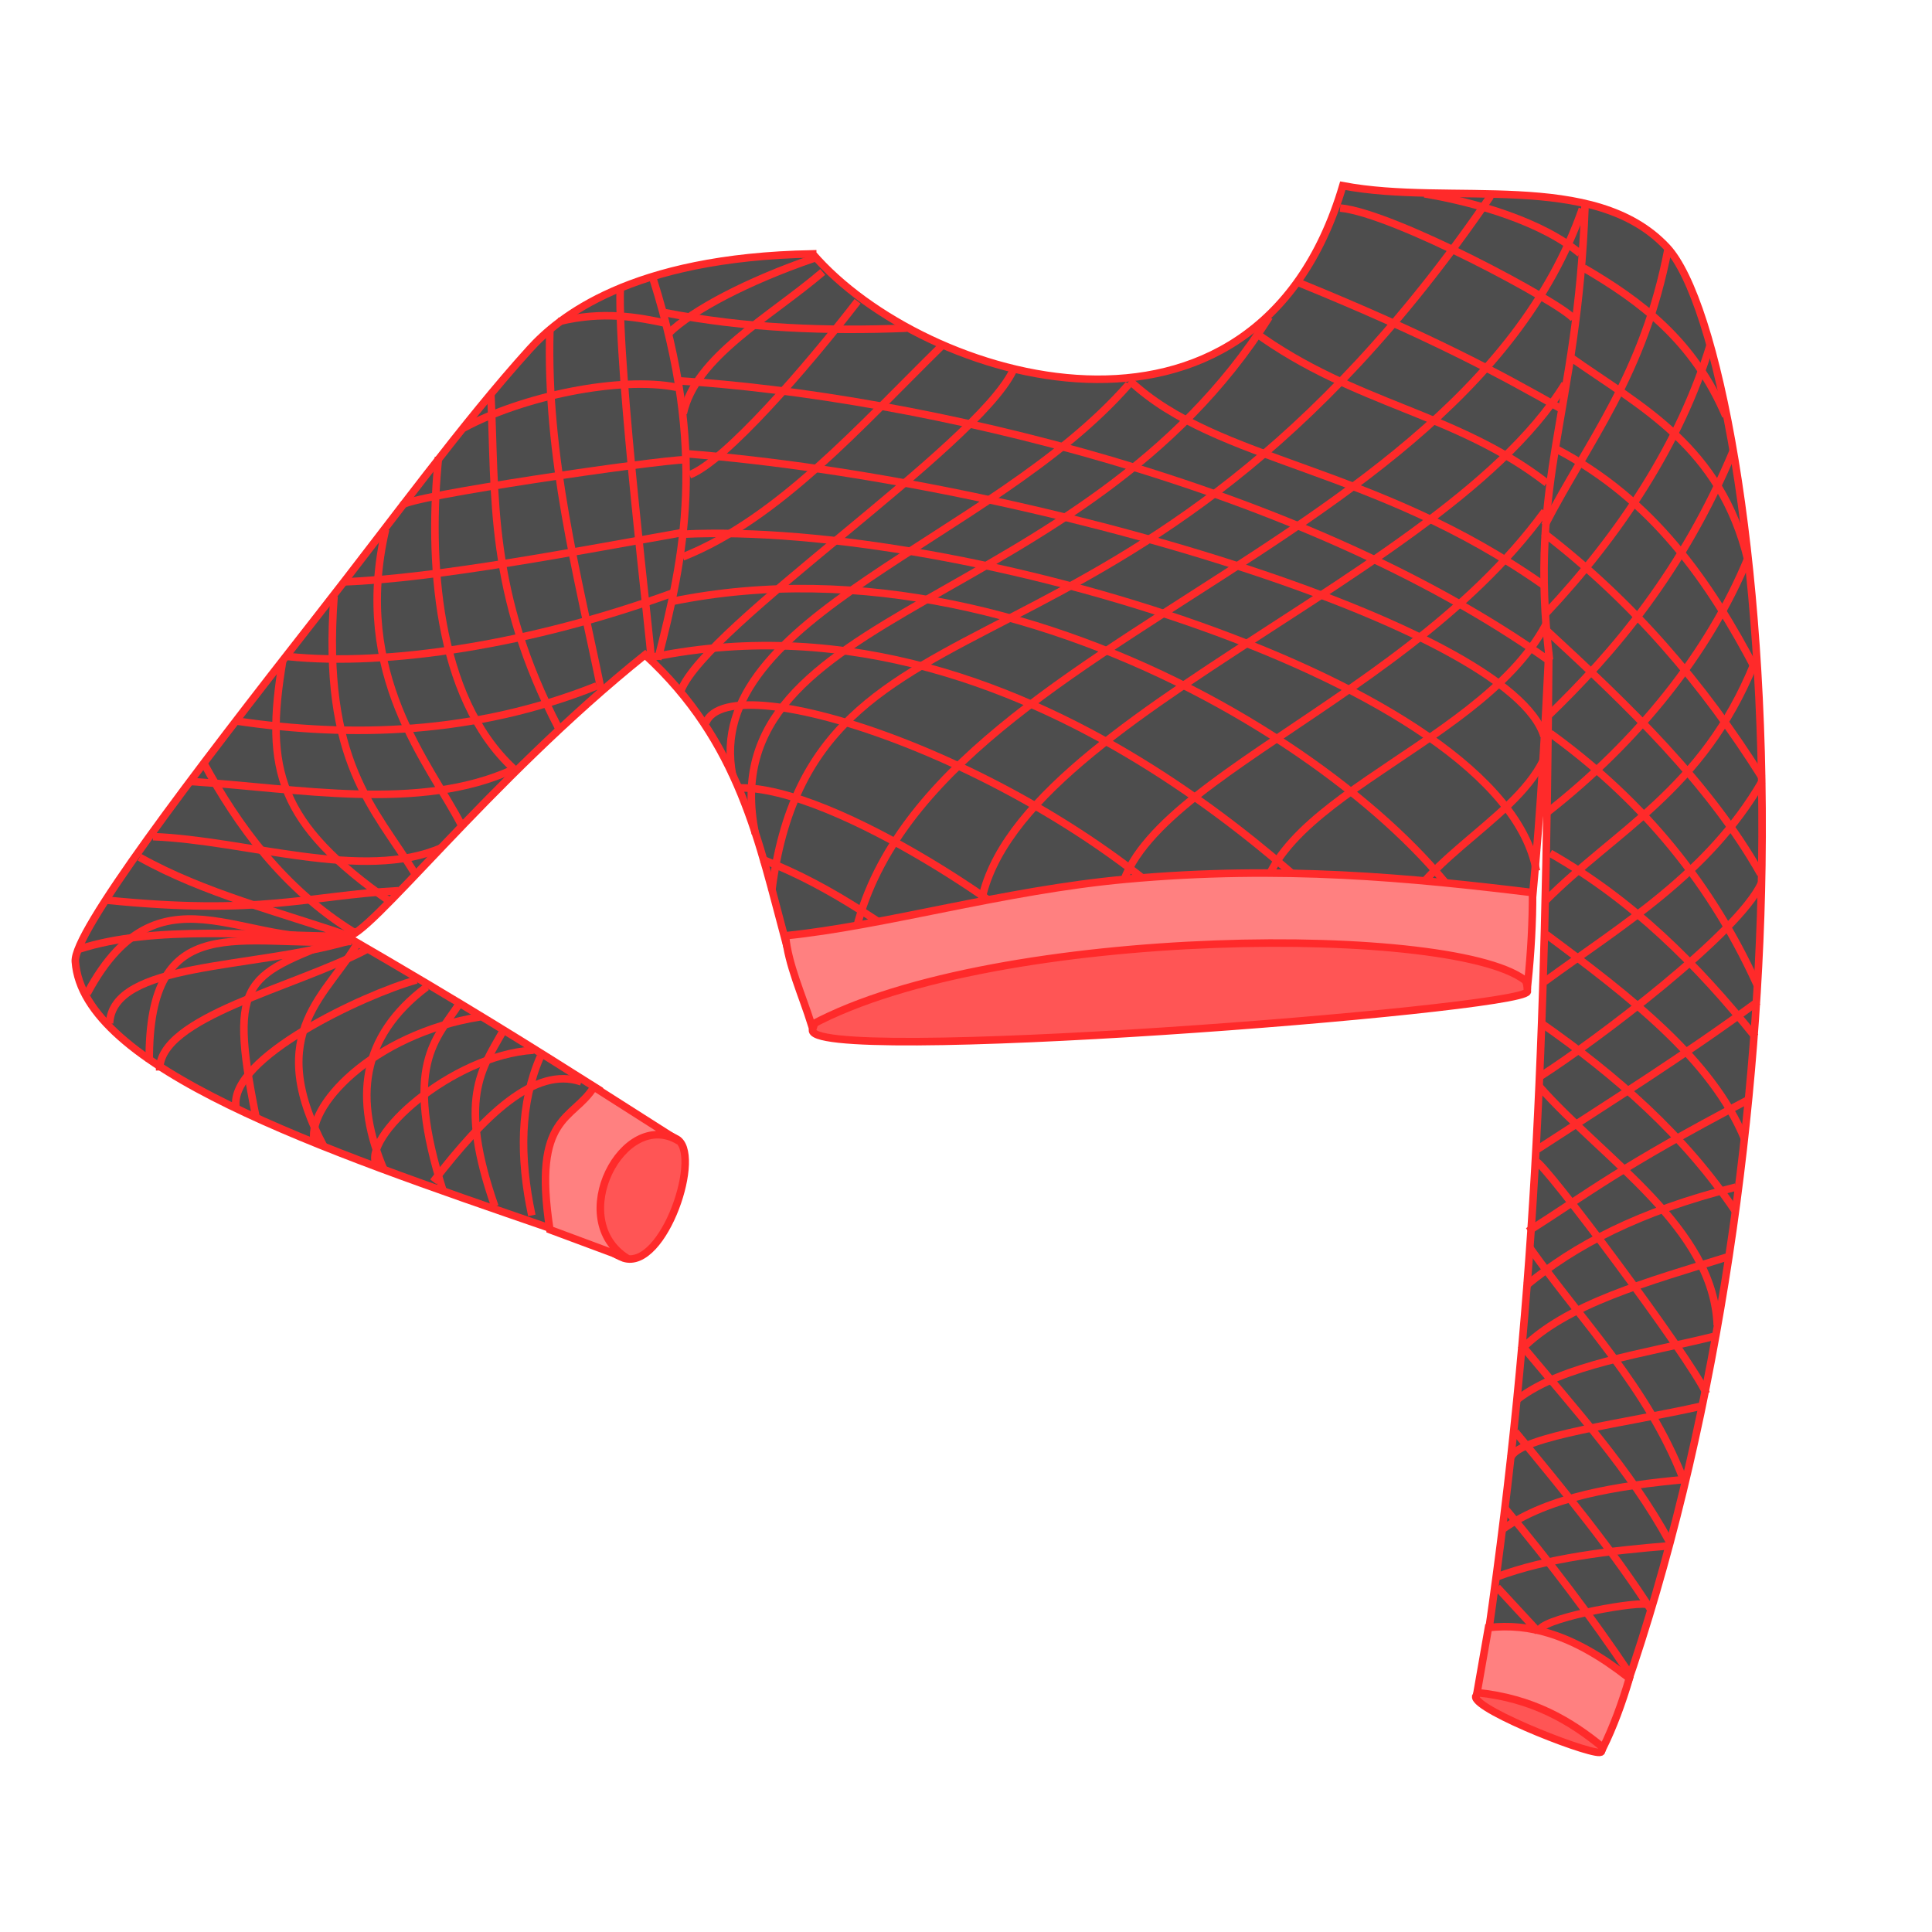
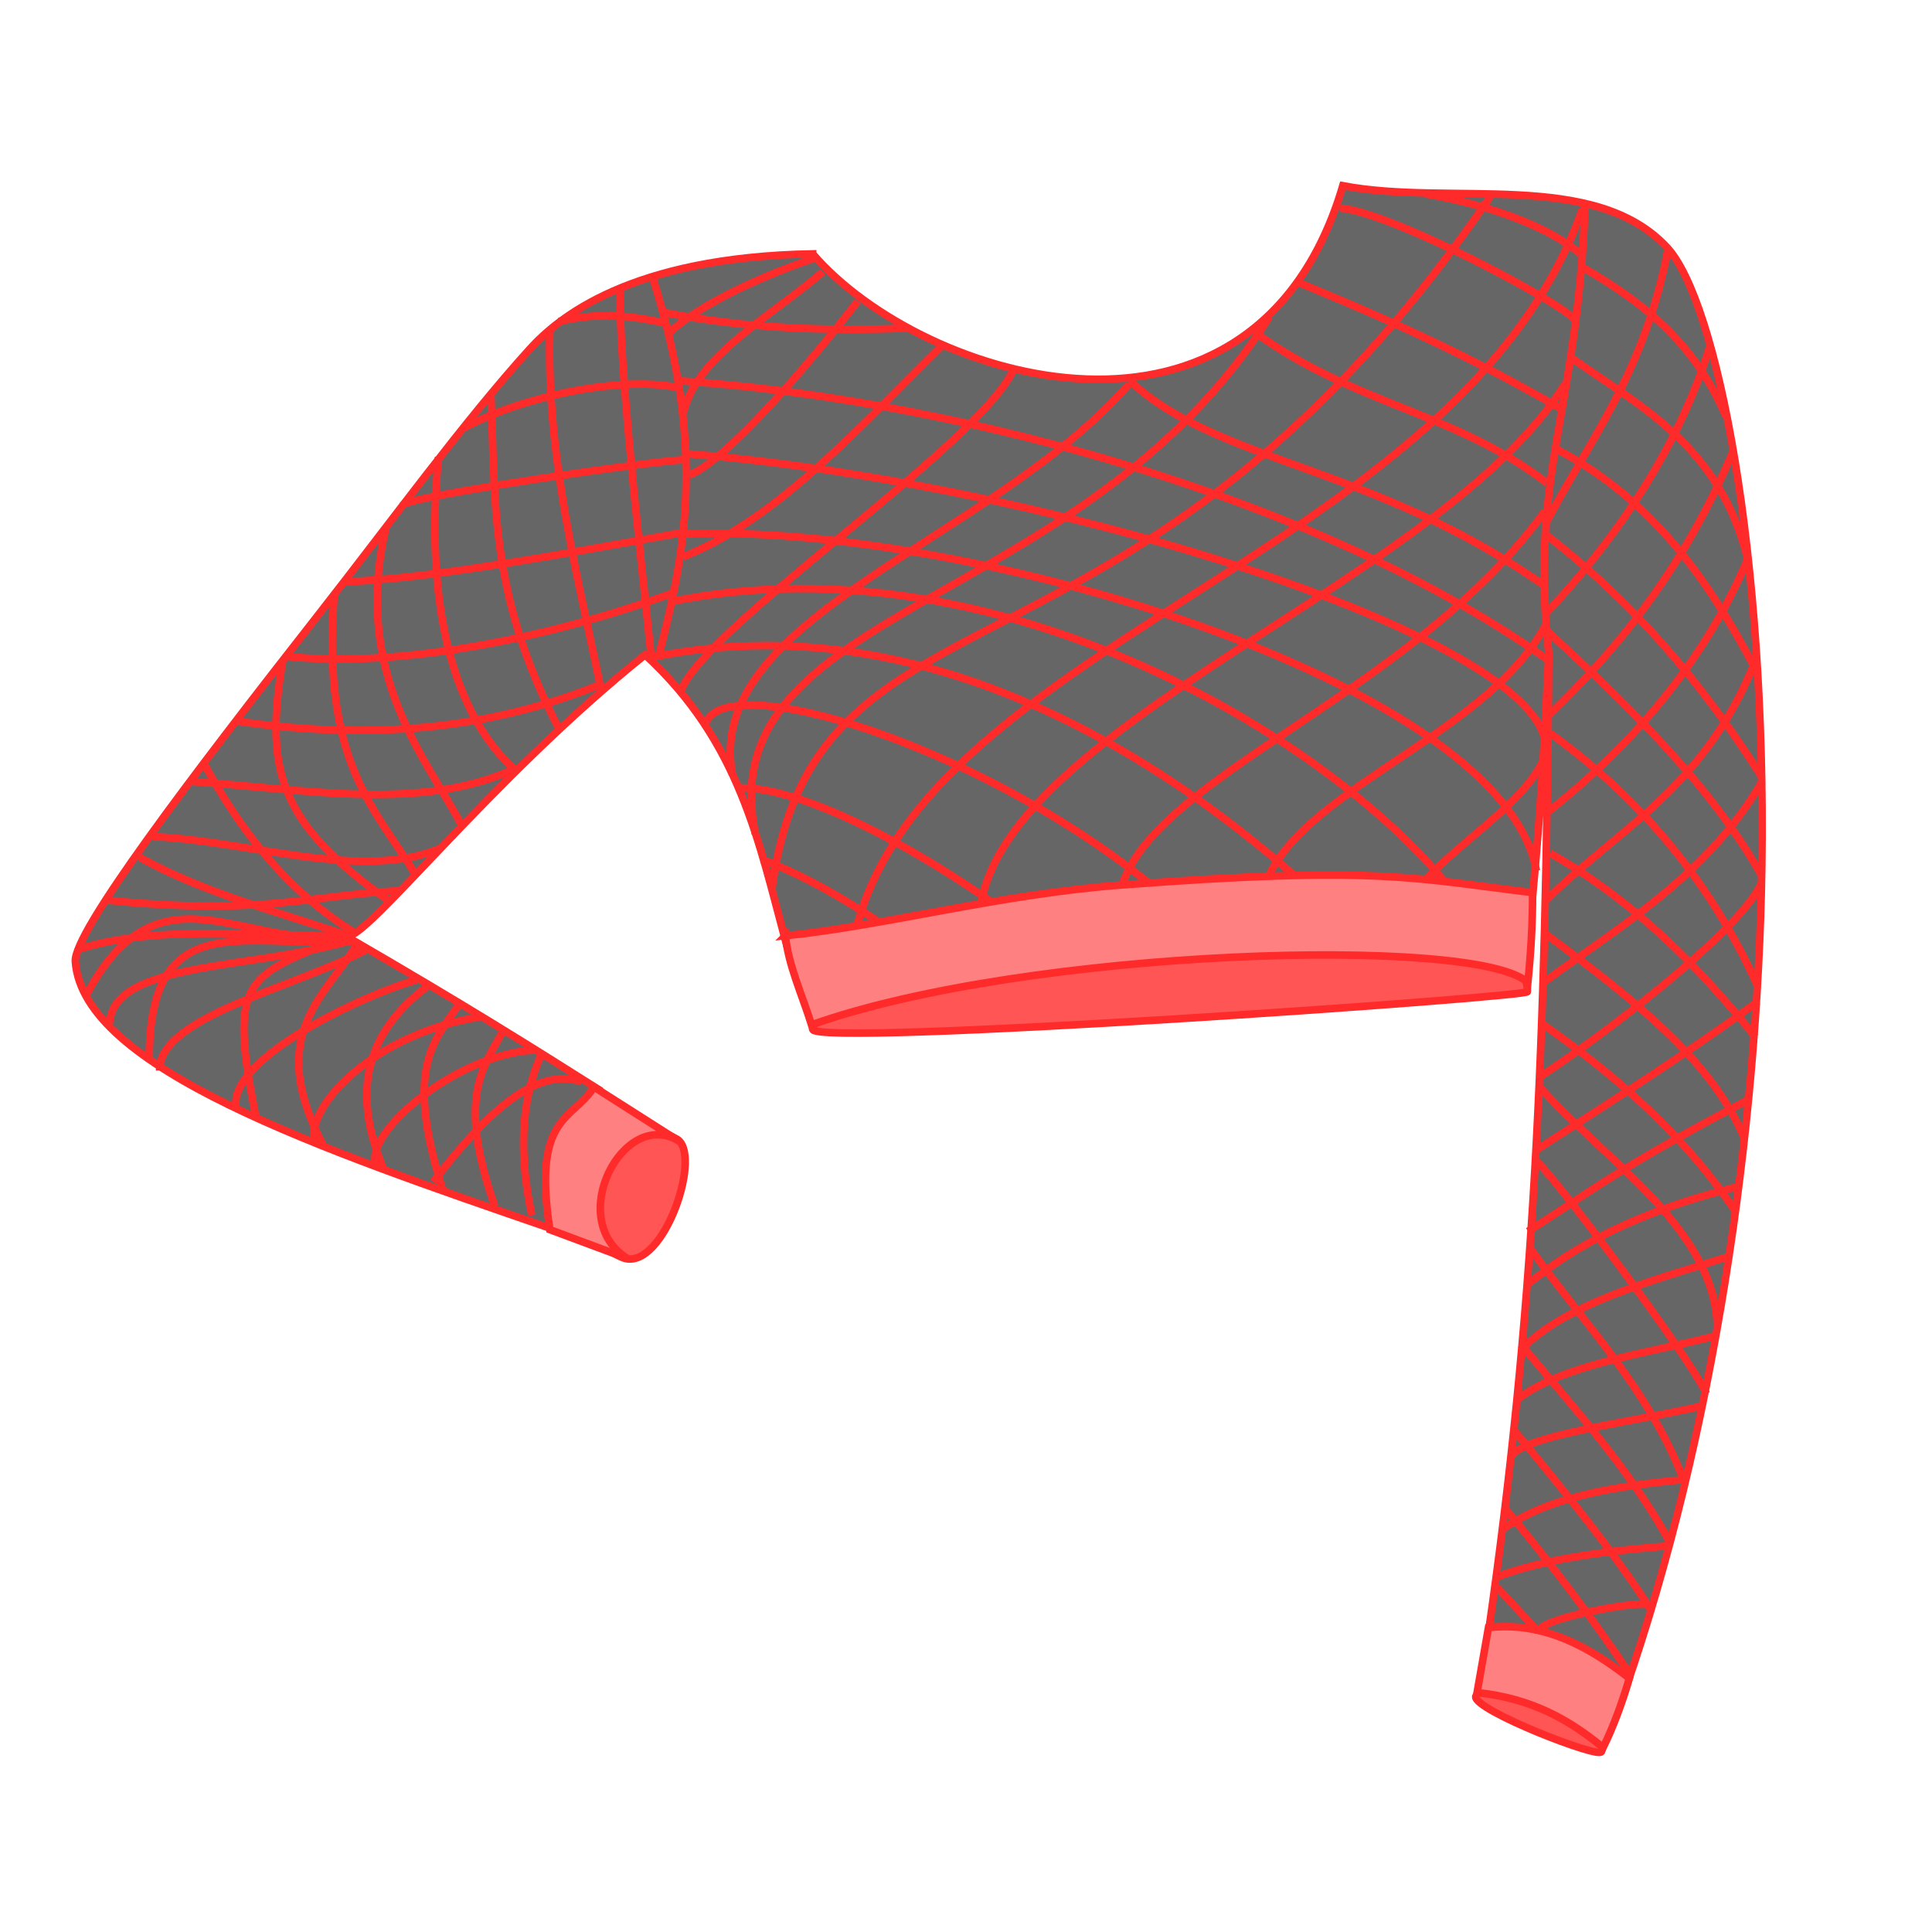
<svg xmlns="http://www.w3.org/2000/svg" viewBox="0 0 256 256" id="svg4166" version="1.1">
  <style id="style3">
    svg { cursor: default; }
  </style>
  <defs id="defs4168">
    </defs>
  <g id="layer1" transform="translate(0,-796.3622)" style="display:inline">
    <path style="fill:#ff5555;fill-rule:evenodd;stroke:#ff2a2a;stroke-width:1;stroke-linecap:butt;stroke-linejoin:miter;stroke-opacity:1;stroke-miterlimit:4;stroke-dasharray:none" d="m 195.539,1021.172 c -0.174,1.836 16.485,8.297 16.647,7.287 1.826,-4.428 -14.046,-12.674 -16.647,-7.287 z" id="path4465" />
-     <path style="fill:#ff5555;fill-rule:evenodd;stroke:#ff2a2a;stroke-width:1;stroke-linecap:butt;stroke-linejoin:miter;stroke-opacity:1;stroke-miterlimit:4;stroke-dasharray:none" d="m 107.683,932.739 c -1.938,4.942 93.883,-2.559 94.7,-4.975 0.339,-9.718 -31.33,-7.921 -46.906,-11.771 -18.108,3.509 -42.839,0.084 -47.794,16.746 z" id="path4463" />
-     <path style="fill:#4d4d4d;fill-rule:evenodd;stroke:#ff2a2a;stroke-width:1;stroke-linecap:butt;stroke-linejoin:miter;stroke-opacity:1;stroke-miterlimit:4;stroke-dasharray:none" d="m 107.683,830 c -24.229,0.433 -33.765,8.509 -37.489,12.615 -8.69,9.582 -18.346,22.868 -27.932,35.108 -17.071,21.796 -32.56,42.188 -32.279,46.055 1.025,14.099 32.378,24.814 62.804,35.293 2.556,-5.324 7.937,-13.563 6.676,-18.256 -9.022,-5.702 -17.647,-11.152 -33.58,-20.379 2.605,0.635 18.85,-20.676 39.591,-37.311 12.601,11.557 15.088,24.905 18.704,38.259 48.843,-4.59 90.667,-4.759 98.92,-6.435 1.149,-12.34 1.604,-21.59 2.128,-32.179 -0.4,52.828 -1.919,87.612 -8.022,130.066 6.233,-0.422 12.498,3.212 18.181,7.341 11.562,-33.415 17.562,-74.006 18.066,-109.11 0.591,-41.069 -5.907,-74.815 -12.59,-81.954 -9.649,-10.306 -28.622,-5.426 -42.932,-8.139 -11.587,39.26 -55.58,26.041 -70.246,9.027 z" id="path4243" />
+     <path style="fill:#ff5555;fill-rule:evenodd;stroke:#ff2a2a;stroke-width:1;stroke-linecap:butt;stroke-linejoin:miter;stroke-miterlimit:4;stroke-dasharray:none;stroke-opacity:1" d="m 107.683,932.739 c -0.105,2.404 95.121,-4.273 94.7,-4.975 0.339,-9.718 -31.33,-7.921 -46.906,-11.771 -18.108,3.509 -42.839,0.084 -47.794,16.746 z" id="path4463" />
+     <path style="fill:#666666;fill-rule:evenodd;stroke:#ff2a2a;stroke-width:1;stroke-linecap:butt;stroke-linejoin:miter;stroke-opacity:1;stroke-miterlimit:4;stroke-dasharray:none" d="m 107.683,830 c -24.229,0.433 -33.765,8.509 -37.489,12.615 -8.69,9.582 -18.346,22.868 -27.932,35.108 -17.071,21.796 -32.56,42.188 -32.279,46.055 1.025,14.099 32.378,24.814 62.804,35.293 2.556,-5.324 7.937,-13.563 6.676,-18.256 -9.022,-5.702 -17.647,-11.152 -33.58,-20.379 2.605,0.635 18.85,-20.676 39.591,-37.311 12.601,11.557 15.088,24.905 18.704,38.259 48.843,-4.59 90.667,-4.759 98.92,-6.435 1.149,-12.34 1.604,-21.59 2.128,-32.179 -0.4,52.828 -1.919,87.612 -8.022,130.066 6.233,-0.422 12.498,3.212 18.181,7.341 11.562,-33.415 17.562,-74.006 18.066,-109.11 0.591,-41.069 -5.907,-74.815 -12.59,-81.954 -9.649,-10.306 -28.622,-5.426 -42.932,-8.139 -11.587,39.26 -55.58,26.041 -70.246,9.027 z" id="path4243" />
    <path style="fill:none;fill-rule:evenodd;stroke:#ff2a2a;stroke-width:1;stroke-linecap:butt;stroke-linejoin:miter;stroke-opacity:1;stroke-miterlimit:4;stroke-dasharray:none" d="m 77.034,939.713 c -6.147,-2.142 -12.821,4.413 -19.633,13.237" id="path4245" />
    <path style="fill:none;fill-rule:evenodd;stroke:#ff2a2a;stroke-width:1;stroke-linecap:butt;stroke-linejoin:miter;stroke-opacity:1;stroke-miterlimit:4;stroke-dasharray:none" d="m 49.911,950.787 c -2.099,-3.655 9.839,-14.583 20.788,-15.28" id="path4247" />
    <path style="fill:none;fill-rule:evenodd;stroke:#ff2a2a;stroke-width:1;stroke-linecap:butt;stroke-linejoin:miter;stroke-opacity:1;stroke-miterlimit:4;stroke-dasharray:none" d="M 41.703,947.825 C 40.315,943.203 49.285,933.376 63.62,931.096" id="path4249" />
    <path style="fill:none;fill-rule:evenodd;stroke:#ff2a2a;stroke-width:1;stroke-linecap:butt;stroke-linejoin:miter;stroke-opacity:1;stroke-miterlimit:4;stroke-dasharray:none" d="m 31.27,943.028 c -0.928,-6.478 16.882,-14.855 23.91,-16.818" id="path4251" />
    <path style="fill:none;fill-rule:evenodd;stroke:#ff2a2a;stroke-width:1;stroke-linecap:butt;stroke-linejoin:miter;stroke-opacity:1;stroke-miterlimit:4;stroke-dasharray:none" d="m 21.156,938.203 c -0.229,-7.094 17.874,-10.964 27.485,-16.06" id="path4253" />
    <path style="fill:none;fill-rule:evenodd;stroke:#ff2a2a;stroke-width:1;stroke-linecap:butt;stroke-linejoin:miter;stroke-opacity:1;stroke-miterlimit:4;stroke-dasharray:none" d="m 46.208,921.057 c -13.084,3.782 -31.275,2.718 -31.691,10.912" id="path4255" />
    <path style="fill:none;fill-rule:evenodd;stroke:#ff2a2a;stroke-width:1;stroke-linecap:butt;stroke-linejoin:miter;stroke-opacity:1;stroke-miterlimit:4;stroke-dasharray:none" d="m 10.496,922.123 c 10.007,-3.231 23.482,-1.732 35.89,-1.688 -9.446,-3.248 -19.366,-5.707 -27.895,-10.483" id="path4257" />
    <path style="fill:none;fill-rule:evenodd;stroke:#ff2a2a;stroke-width:1;stroke-linecap:butt;stroke-linejoin:miter;stroke-opacity:1;stroke-miterlimit:4;stroke-dasharray:none" d="M 46.919,919.902 C 37.514,914.094 31.508,905.733 27.019,897.515" id="path4259" />
    <path style="fill:none;fill-rule:evenodd;stroke:#ff2a2a;stroke-width:1;stroke-linecap:butt;stroke-linejoin:miter;stroke-opacity:1;stroke-miterlimit:4;stroke-dasharray:none" d="M 51.727,915.854 C 36.917,905.502 35.014,898.373 37.466,883.893" id="path4261" />
    <path style="fill:none;fill-rule:evenodd;stroke:#ff2a2a;stroke-width:1;stroke-linecap:butt;stroke-linejoin:miter;stroke-opacity:1;stroke-miterlimit:4;stroke-dasharray:none" d="M 54.919,912.019 C 49.677,903.454 42.624,897.395 44.265,875.378" id="path4263" />
    <path style="fill:none;fill-rule:evenodd;stroke:#ff2a2a;stroke-width:1;stroke-linecap:butt;stroke-linejoin:miter;stroke-opacity:1;stroke-miterlimit:4;stroke-dasharray:none" d="M 61.191,905.773 C 56.923,897.474 46.586,885.916 51.094,866.511" id="path4265" />
    <path style="fill:none;fill-rule:evenodd;stroke:#ff2a2a;stroke-width:1;stroke-linecap:butt;stroke-linejoin:miter;stroke-opacity:1;stroke-miterlimit:4;stroke-dasharray:none" d="M 68.062,898.226 C 57.717,888.673 56.757,870.236 58.112,856.917" id="path4267" />
    <path style="fill:none;fill-rule:evenodd;stroke:#ff2a2a;stroke-width:1;stroke-linecap:butt;stroke-linejoin:miter;stroke-opacity:1;stroke-miterlimit:4;stroke-dasharray:none" d="M 74.051,892.902 C 64.626,874.825 65.697,862.109 65.042,848.655" id="path4269" />
    <path style="fill:none;fill-rule:evenodd;stroke:#ff2a2a;stroke-width:1;stroke-linecap:butt;stroke-linejoin:miter;stroke-opacity:1;stroke-miterlimit:4;stroke-dasharray:none" d="M 79.641,887.719 C 76.58,872.756 72.368,856.944 72.859,840.127" id="path4271" />
    <path style="fill:none;fill-rule:evenodd;stroke:#ff2a2a;stroke-width:1;stroke-linecap:butt;stroke-linejoin:miter;stroke-opacity:1;stroke-miterlimit:4;stroke-dasharray:none" d="m 86.273,883.568 c 0.101,-0.864 -4.475,-38.445 -4.086,-49.038" id="path4273" />
    <path style="fill:none;fill-rule:evenodd;stroke:#ff2a2a;stroke-width:1;stroke-linecap:butt;stroke-linejoin:miter;stroke-opacity:1;stroke-miterlimit:4;stroke-dasharray:none" d="m 86.562,833.384 c 7.168,22.79 4.1,36.762 0.6,50.361" id="path4275" />
    <path style="fill:none;fill-rule:evenodd;stroke:#ff2a2a;stroke-width:1;stroke-linecap:butt;stroke-linejoin:miter;stroke-opacity:1;stroke-miterlimit:4;stroke-dasharray:none" d="m 70.471,957.413 c -1.646,-7.715 -1.574,-14.835 1.131,-21.044" id="path4277" />
    <path style="fill:none;fill-rule:evenodd;stroke:#ff2a2a;stroke-width:1;stroke-linecap:butt;stroke-linejoin:miter;stroke-opacity:1;stroke-miterlimit:4;stroke-dasharray:none" d="m 65.571,956.219 c -4.961,-14.173 -1.721,-18.227 0.942,-22.991" id="path4279" />
    <path style="fill:none;fill-rule:evenodd;stroke:#ff2a2a;stroke-width:1;stroke-linecap:butt;stroke-linejoin:miter;stroke-opacity:1;stroke-miterlimit:4;stroke-dasharray:none" d="M 58.724,954.209 C 53.378,937.409 57.732,934.152 60.923,929.271" id="path4281" />
    <path style="fill:none;fill-rule:evenodd;stroke:#ff2a2a;stroke-width:1;stroke-linecap:butt;stroke-linejoin:miter;stroke-opacity:1;stroke-miterlimit:4;stroke-dasharray:none" d="m 50.935,951.508 c -4.022,-9.347 -3.266,-17.702 5.591,-24.373" id="path4283" />
    <path style="fill:none;fill-rule:evenodd;stroke:#ff2a2a;stroke-width:1;stroke-linecap:butt;stroke-linejoin:miter;stroke-opacity:1;stroke-miterlimit:4;stroke-dasharray:none" d="m 42.957,948.367 c -8.219,-15.401 0.682,-20.223 4.648,-27.451" id="path4285" />
    <path style="fill:none;fill-rule:evenodd;stroke:#ff2a2a;stroke-width:1;stroke-linecap:butt;stroke-linejoin:miter;stroke-opacity:1;stroke-miterlimit:4;stroke-dasharray:none" d="m 33.911,944.347 c -3.835,-18.989 -1.154,-18.593 12.375,-24.122" id="path4287" />
    <path style="fill:none;fill-rule:evenodd;stroke:#ff2a2a;stroke-width:1;stroke-linecap:butt;stroke-linejoin:miter;stroke-opacity:1;stroke-miterlimit:4;stroke-dasharray:none" d="m 46.537,921.105 c -14.487,0.841 -26.885,-4.738 -26.76,15.893" id="path4289" />
    <path style="fill:#ff5555;fill-rule:evenodd;stroke:#ff2a2a;stroke-width:1;stroke-linecap:butt;stroke-linejoin:miter;stroke-opacity:1;stroke-miterlimit:4;stroke-dasharray:none" d="m 82.657,963.066 c 5.347,1.687 10.582,-14.133 6.91,-15.83 -12.176,-6.683 -17.494,11.715 -6.91,15.83 z" id="path4293" />
    <path style="fill:#ff8080;fill-rule:evenodd;stroke:#ff2a2a;stroke-width:1;stroke-linecap:butt;stroke-linejoin:miter;stroke-opacity:1;stroke-miterlimit:4;stroke-dasharray:none" d="m 72.858,959.297 c -2.359,-15.319 3.089,-14.427 5.842,-18.908 l 11.244,7.161 c -7.33,-4.498 -15.152,10.427 -6.784,15.579 z" id="path4291" />
    <path style="fill:none;fill-rule:evenodd;stroke:#ff2a2a;stroke-width:1;stroke-linecap:butt;stroke-linejoin:miter;stroke-opacity:1;stroke-miterlimit:4;stroke-dasharray:none" d="m 107.847,830.585 c -8.749,2.995 -16.118,6.887 -19.222,9.925" id="path4295" />
    <path style="fill:none;fill-rule:evenodd;stroke:#ff2a2a;stroke-width:1;stroke-linecap:butt;stroke-linejoin:miter;stroke-opacity:1;stroke-miterlimit:4;stroke-dasharray:none" d="m 113.635,836.282 c -6.673,8.65 -17.526,21.2 -22.261,23" id="path4297" />
    <path style="fill:none;fill-rule:evenodd;stroke:#ff2a2a;stroke-width:1;stroke-linecap:butt;stroke-linejoin:miter;stroke-opacity:1;stroke-miterlimit:4;stroke-dasharray:none" d="m 124.838,842.135 c -10.729,10.511 -21.604,22.944 -34.369,28.025" id="path4299" />
    <path style="fill:none;fill-rule:evenodd;stroke:#ff2a2a;stroke-width:1;stroke-linecap:butt;stroke-linejoin:miter;stroke-opacity:1;stroke-miterlimit:4;stroke-dasharray:none" d="m 134.23,845.475 c -4.92,10.136 -40.586,33.735 -43.992,42.37" id="path4301" />
    <path style="fill:none;fill-rule:evenodd;stroke:#ff2a2a;stroke-width:1;stroke-linecap:butt;stroke-linejoin:miter;stroke-opacity:1;stroke-miterlimit:4;stroke-dasharray:none" d="m 149.557,847.295 c -18.185,20.777 -56.545,30.782 -52.492,51.761" id="path4303" />
    <path style="fill:none;fill-rule:evenodd;stroke:#ff2a2a;stroke-width:1;stroke-linecap:butt;stroke-linejoin:miter;stroke-opacity:1;stroke-miterlimit:4;stroke-dasharray:none" d="m 102.264,914.394 c 5.478,-43.451 47.824,-22.713 95.233,-92.035" id="path4305" />
    <path style="fill:none;fill-rule:evenodd;stroke:#ff2a2a;stroke-width:1;stroke-linecap:butt;stroke-linejoin:miter;stroke-opacity:1;stroke-miterlimit:4;stroke-dasharray:none" d="m 100.088,906.843 c -6.231,-30.251 43.397,-29.302 68.093,-68.493" id="path4307" />
    <path style="fill:none;fill-rule:evenodd;stroke:#ff2a2a;stroke-width:1;stroke-linecap:butt;stroke-linejoin:miter;stroke-opacity:1;stroke-miterlimit:4;stroke-dasharray:none" d="m 112.391,929.674 c -1.529,-46.846 80.143,-56.473 97.276,-105.627" id="path4309" />
    <path style="fill:none;fill-rule:evenodd;stroke:#ff2a2a;stroke-width:1;stroke-linecap:butt;stroke-linejoin:miter;stroke-opacity:1;stroke-miterlimit:4;stroke-dasharray:none" d="m 130.07,922.301 c -5.663,-27.402 60.165,-47.231 77.288,-75.067" id="path4311" />
    <path style="fill:none;fill-rule:evenodd;stroke:#ff2a2a;stroke-width:1;stroke-linecap:butt;stroke-linejoin:miter;stroke-opacity:1;stroke-miterlimit:4;stroke-dasharray:none" d="m 148.637,920.258 c -5.408,-18.361 36.021,-28.635 56.056,-56.145" id="path4313" />
    <path style="fill:none;fill-rule:evenodd;stroke:#ff2a2a;stroke-width:1;stroke-linecap:butt;stroke-linejoin:miter;stroke-opacity:1;stroke-miterlimit:4;stroke-dasharray:none" d="m 167.204,920.258 c -3.64,-17.131 28.559,-24.057 37.651,-41.179" id="path4315" />
    <path style="fill:none;fill-rule:evenodd;stroke:#ff2a2a;stroke-width:1;stroke-linecap:butt;stroke-linejoin:miter;stroke-opacity:1;stroke-miterlimit:4;stroke-dasharray:none" d="m 184.616,920.613 c 1.99,-9.691 15.787,-15.132 19.899,-23.542" id="path4317" />
    <path style="fill:none;fill-rule:evenodd;stroke:#ff2a2a;stroke-width:1;stroke-linecap:butt;stroke-linejoin:miter;stroke-opacity:1;stroke-miterlimit:4;stroke-dasharray:none" d="m 87.871,837.747 c 11.049,2.182 21.924,2.508 32.266,2.099" id="path4319" />
    <path style="fill:none;fill-rule:evenodd;stroke:#ff2a2a;stroke-width:1;stroke-linecap:butt;stroke-linejoin:miter;stroke-opacity:1;stroke-miterlimit:4;stroke-dasharray:none" d="m 89.504,846.792 c 32.477,2.002 82.858,13.854 115.533,36.956" id="path4321" />
    <path style="fill:none;fill-rule:evenodd;stroke:#ff2a2a;stroke-width:1;stroke-linecap:butt;stroke-linejoin:miter;stroke-opacity:1;stroke-miterlimit:4;stroke-dasharray:none" d="M 90.761,856.466 C 137.094,860.112 200.215,879.521 204.585,893.905" id="path4323" />
    <path style="fill:none;fill-rule:evenodd;stroke:#ff2a2a;stroke-width:1;stroke-linecap:butt;stroke-linejoin:miter;stroke-opacity:1;stroke-miterlimit:4;stroke-dasharray:none" d="m 90.509,867.145 c 36.79,-1.787 108.578,19.475 113.071,44.6" id="path4325" />
    <path style="fill:none;fill-rule:evenodd;stroke:#ff2a2a;stroke-width:1;stroke-linecap:butt;stroke-linejoin:miter;stroke-opacity:1;stroke-miterlimit:4;stroke-dasharray:none" d="M 89.002,876.065 C 139.078,865.826 191.149,904.068 197.549,923.303" id="path4327" />
    <path style="fill:none;fill-rule:evenodd;stroke:#ff2a2a;stroke-width:1;stroke-linecap:butt;stroke-linejoin:miter;stroke-opacity:1;stroke-miterlimit:4;stroke-dasharray:none" d="m 86.615,883.414 c 51.818,-10.523 92.944,37.631 93.974,37.125" id="path4329" />
    <path style="fill:none;fill-rule:evenodd;stroke:#ff2a2a;stroke-width:1;stroke-linecap:butt;stroke-linejoin:miter;stroke-opacity:1;stroke-miterlimit:4;stroke-dasharray:none" d="m 93.525,892.146 c 3.15,-8.073 43.796,5.371 65.958,27.765" id="path4331" />
    <path style="fill:none;fill-rule:evenodd;stroke:#ff2a2a;stroke-width:1;stroke-linecap:butt;stroke-linejoin:miter;stroke-opacity:1;stroke-miterlimit:4;stroke-dasharray:none" d="m 138.502,922.047 c -0.051,-2.046 -27.72,-21.802 -40.888,-21.277" id="path4333" />
    <path style="fill:none;fill-rule:evenodd;stroke:#ff2a2a;stroke-width:1;stroke-linecap:butt;stroke-linejoin:miter;stroke-opacity:1;stroke-miterlimit:4;stroke-dasharray:none" d="m 100.909,910.201 c 10.124,3.93 16.794,9.422 25.029,14.61" id="path4335" />
    <path style="fill:none;fill-rule:evenodd;stroke:#ff2a2a;stroke-width:1;stroke-linecap:butt;stroke-linejoin:miter;stroke-opacity:1;stroke-miterlimit:4;stroke-dasharray:none" d="m 52.819,914.383 c -12.137,0.666 -18.131,3.329 -38.695,1.256" id="path4337" />
    <path style="fill:none;fill-rule:evenodd;stroke:#ff2a2a;stroke-width:1;stroke-linecap:butt;stroke-linejoin:miter;stroke-opacity:1;stroke-miterlimit:4;stroke-dasharray:none" d="m 58.497,908.693 c -10.311,4.535 -25.856,-0.993 -38.217,-1.471" id="path4339" />
    <path style="fill:none;fill-rule:evenodd;stroke:#ff2a2a;stroke-width:1;stroke-linecap:butt;stroke-linejoin:miter;stroke-opacity:1;stroke-miterlimit:4;stroke-dasharray:none" d="m 68.021,898.302 c -12.463,5.724 -28.525,2.501 -42.976,1.596" id="path4341" />
    <path style="fill:none;fill-rule:evenodd;stroke:#ff2a2a;stroke-width:1;stroke-linecap:butt;stroke-linejoin:miter;stroke-opacity:1;stroke-miterlimit:4;stroke-dasharray:none" d="m 79.077,887.246 c -16.194,6.469 -32.537,6.915 -47.787,4.648" id="path4343" />
    <path style="fill:none;fill-rule:evenodd;stroke:#ff2a2a;stroke-width:1;stroke-linecap:butt;stroke-linejoin:miter;stroke-opacity:1;stroke-miterlimit:4;stroke-dasharray:none" d="m 89.316,874.871 c -18.8,6.879 -38.068,9.872 -51.196,8.48" id="path4345" />
    <path style="fill:none;fill-rule:evenodd;stroke:#ff2a2a;stroke-width:1;stroke-linecap:butt;stroke-linejoin:miter;stroke-opacity:1;stroke-miterlimit:4;stroke-dasharray:none" d="m 90.258,866.956 c -12.869,2.268 -32.339,6.07 -44.75,6.507" id="path4347" />
    <path style="fill:none;fill-rule:evenodd;stroke:#ff2a2a;stroke-width:1;stroke-linecap:butt;stroke-linejoin:miter;stroke-opacity:1;stroke-miterlimit:4;stroke-dasharray:none" d="m 53.417,863.265 c 0.488,-1.109 33.732,-5.953 37.344,-5.983" id="path4349" />
    <path style="fill:none;fill-rule:evenodd;stroke:#ff2a2a;stroke-width:1;stroke-linecap:butt;stroke-linejoin:miter;stroke-opacity:1;stroke-miterlimit:4;stroke-dasharray:none" d="m 88.499,839.254 c -3.999,-0.886 -8.596,-1.712 -14.442,-0.288" id="path4353" />
    <path style="fill:none;fill-rule:evenodd;stroke:#ff2a2a;stroke-width:1;stroke-linecap:butt;stroke-linejoin:miter;stroke-opacity:1;stroke-miterlimit:4;stroke-dasharray:none" d="m 61.399,853.097 c 7.841,-4.25 20.77,-6.915 28.25,-5.419" id="path4355" />
    <path style="fill:none;fill-rule:evenodd;stroke:#ff2a2a;stroke-width:1;stroke-linecap:butt;stroke-linejoin:miter;stroke-opacity:1;stroke-miterlimit:4;stroke-dasharray:none" d="m 90.538,851.143 c 1.63,-7.516 11.445,-12.741 18.478,-18.745" id="path4357" />
    <path style="fill:none;fill-rule:evenodd;stroke:#ff2a2a;stroke-width:1;stroke-linecap:butt;stroke-linejoin:miter;stroke-opacity:1;stroke-miterlimit:4;stroke-dasharray:none" d="m 149.683,846.792 c 11.677,10.967 32.26,11.164 54.982,27.195" id="path4383" />
    <path style="fill:none;fill-rule:evenodd;stroke:#ff2a2a;stroke-width:1;stroke-linecap:butt;stroke-linejoin:miter;stroke-opacity:1;stroke-miterlimit:4;stroke-dasharray:none" d="m 166.267,840.385 c 13.311,9.671 26.608,10.619 38.695,19.976" id="path4385" />
    <path style="fill:none;fill-rule:evenodd;stroke:#ff2a2a;stroke-width:1;stroke-linecap:butt;stroke-linejoin:miter;stroke-opacity:1;stroke-miterlimit:4;stroke-dasharray:none" d="m 172.171,833.852 c 17.154,6.997 26.628,12.076 34.807,16.746" id="path4387" />
    <path style="fill:none;fill-rule:evenodd;stroke:#ff2a2a;stroke-width:1;stroke-linecap:butt;stroke-linejoin:miter;stroke-opacity:1;stroke-miterlimit:4;stroke-dasharray:none" d="m 177.574,823.927 c 7.124,0.652 29.341,12.612 30.936,14.662" id="path4389" />
    <path style="fill:none;fill-rule:evenodd;stroke:#ff2a2a;stroke-width:1;stroke-linecap:butt;stroke-linejoin:miter;stroke-opacity:1;stroke-miterlimit:4;stroke-dasharray:none" d="m 188.755,822.042 c 6.923,1.153 15.681,3.761 20.604,7.915" id="path4391" />
    <path style="fill:none;fill-rule:evenodd;stroke:#ff2a2a;stroke-width:1;stroke-linecap:butt;stroke-linejoin:miter;stroke-opacity:1;stroke-miterlimit:4;stroke-dasharray:none" d="m 205.315,883.79 c -2.876,-24.177 3.712,-32.56 4.708,-60.187" id="path4393" />
    <path style="fill:#ff8080;fill-rule:evenodd;stroke:#ff2a2a;stroke-width:1;stroke-linecap:butt;stroke-linejoin:miter;stroke-opacity:1;stroke-miterlimit:4;stroke-dasharray:none" d="m 197.23,1012.026 -1.51,8.617 c 7.343,0.751 12.351,3.707 16.701,7.285 1.333,-2.717 2.482,-5.8 3.48,-9.187 -7.522,-5.923 -13.32,-7.305 -18.671,-6.715 z" id="path4395" />
-     <path style="fill:#ff8080;fill-rule:evenodd;stroke:#ff2a2a;stroke-width:1;stroke-linecap:butt;stroke-linejoin:miter;stroke-opacity:1;stroke-miterlimit:4;stroke-dasharray:none" d="m 104.078,920.351 c 0.341,3.801 2.219,7.859 3.455,11.81 24.477,-13.182 86.393,-13.453 94.916,-5.591 0.409,-4.018 0.637,-8.001 0.628,-11.935 -15.972,-1.938 -33.25,-3.66 -53.876,-1.776 -16.181,1.478 -31.957,6.161 -45.124,7.492 z" id="path4397" />
+     <path style="fill:#ff8080;fill-rule:evenodd;stroke:#ff2a2a;stroke-width:1;stroke-linecap:butt;stroke-linejoin:miter;stroke-miterlimit:4;stroke-dasharray:none;stroke-opacity:1" d="m 104.078,920.351 c 0.341,3.801 2.219,7.859 3.455,11.81 28.399,-10.118 88.396,-11.888 94.916,-5.591 0.409,-4.018 0.637,-8.001 0.628,-11.935 -15.972,-1.938 -20.624,-3.559 -54.381,-1.018 -16.202,1.219 -31.452,5.403 -44.619,6.735 z" id="path4397" />
    <path style="fill:none;fill-rule:evenodd;stroke:#ff2a2a;stroke-width:1;stroke-linecap:butt;stroke-linejoin:miter;stroke-opacity:1;stroke-miterlimit:4;stroke-dasharray:none" d="m 221.039,829.289 c -3.202,16.738 -10.579,25.51 -16.346,36.69" id="path4399" />
    <path style="fill:none;fill-rule:evenodd;stroke:#ff2a2a;stroke-width:1;stroke-linecap:butt;stroke-linejoin:miter;stroke-opacity:1;stroke-miterlimit:4;stroke-dasharray:none" d="m 226.635,841.992 c -3.97,13.103 -11.97,25.211 -21.854,35.712" id="path4401" />
    <path style="fill:none;fill-rule:evenodd;stroke:#ff2a2a;stroke-width:1;stroke-linecap:butt;stroke-linejoin:miter;stroke-opacity:1;stroke-miterlimit:4;stroke-dasharray:none" d="m 229.656,856.117 c -6.661,15.904 -15.696,26.616 -24.697,35.268" id="path4403" />
    <path style="fill:none;fill-rule:evenodd;stroke:#ff2a2a;stroke-width:1;stroke-linecap:butt;stroke-linejoin:miter;stroke-opacity:1;stroke-miterlimit:4;stroke-dasharray:none" d="m 231.61,870.331 c -5.201,12.62 -14.644,24.274 -26.473,33.58" id="path4405" />
    <path style="fill:none;fill-rule:evenodd;stroke:#ff2a2a;stroke-width:1;stroke-linecap:butt;stroke-linejoin:miter;stroke-opacity:1;stroke-miterlimit:4;stroke-dasharray:none" d="m 232.41,884.368 c -6.808,16.724 -18.347,21.983 -27.717,31.448" id="path4407" />
    <path style="fill:none;fill-rule:evenodd;stroke:#ff2a2a;stroke-width:1;stroke-linecap:butt;stroke-linejoin:miter;stroke-opacity:1;stroke-miterlimit:4;stroke-dasharray:none" d="m 233.476,899.914 c -7.087,12.229 -18.569,19.03 -28.815,26.521" id="path4409" />
    <path style="fill:none;fill-rule:evenodd;stroke:#ff2a2a;stroke-width:1;stroke-linecap:butt;stroke-linejoin:miter;stroke-opacity:1;stroke-miterlimit:4;stroke-dasharray:none" d="m 204.071,939.002 c 7.427,-4.753 26.227,-18.931 29.316,-25.585" id="path4411" />
    <path style="fill:none;fill-rule:evenodd;stroke:#ff2a2a;stroke-width:1;stroke-linecap:butt;stroke-linejoin:miter;stroke-opacity:1;stroke-miterlimit:4;stroke-dasharray:none" d="m 203.605,948.722 c 9.535,-6.217 19.352,-12.324 29.338,-19.67" id="path4413" />
    <path style="fill:none;fill-rule:evenodd;stroke:#ff2a2a;stroke-width:1;stroke-linecap:butt;stroke-linejoin:miter;stroke-opacity:1;stroke-miterlimit:4;stroke-dasharray:none" d="m 202.472,959.523 c 7.95,-5.05 12.243,-8.547 28.961,-17.323" id="path4415" />
    <path style="fill:none;fill-rule:evenodd;stroke:#ff2a2a;stroke-width:1;stroke-linecap:butt;stroke-linejoin:miter;stroke-opacity:1;stroke-miterlimit:4;stroke-dasharray:none" d="m 202.205,966.719 c 6.395,-5.311 15.028,-9.876 27.806,-13.059" id="path4417" />
    <path style="fill:none;fill-rule:evenodd;stroke:#ff2a2a;stroke-width:1;stroke-linecap:butt;stroke-linejoin:miter;stroke-opacity:1;stroke-miterlimit:4;stroke-dasharray:none" d="m 201.495,975.247 c 6.052,-6.17 16.849,-9.019 27.717,-12.437" id="path4419" />
    <path style="fill:none;fill-rule:evenodd;stroke:#ff2a2a;stroke-width:1;stroke-linecap:butt;stroke-linejoin:miter;stroke-opacity:1;stroke-miterlimit:4;stroke-dasharray:none" d="m 201.139,981.732 c 5.914,-4.547 16.783,-5.997 26.207,-8.351" id="path4421" />
    <path style="fill:none;fill-rule:evenodd;stroke:#ff2a2a;stroke-width:1;stroke-linecap:butt;stroke-linejoin:miter;stroke-opacity:1;stroke-miterlimit:4;stroke-dasharray:none" d="m 200.206,989.461 c 1.067,-2.799 15.648,-4.597 25.096,-6.752" id="path4423" />
    <path style="fill:none;fill-rule:evenodd;stroke:#ff2a2a;stroke-width:1;stroke-linecap:butt;stroke-linejoin:miter;stroke-opacity:1;stroke-miterlimit:4;stroke-dasharray:none" d="m 199.14,998.967 c 6.076,-4.287 15.11,-5.734 24.208,-6.574" id="path4425" />
    <path style="fill:none;fill-rule:evenodd;stroke:#ff2a2a;stroke-width:1;stroke-linecap:butt;stroke-linejoin:miter;stroke-opacity:1;stroke-miterlimit:4;stroke-dasharray:none" d="m 198.296,1005.319 c 6.78,-2.53 14.967,-3.477 22.92,-4.131" id="path4427" />
    <path style="fill:none;fill-rule:evenodd;stroke:#ff2a2a;stroke-width:1;stroke-linecap:butt;stroke-linejoin:miter;stroke-opacity:1;stroke-miterlimit:4;stroke-dasharray:none" d="m 204.071,1012.203 c 1.166,-1.608 13.315,-3.796 14.392,-3.198" id="path4429" />
    <path style="fill:none;fill-rule:evenodd;stroke:#ff2a2a;stroke-width:1;stroke-linecap:butt;stroke-linejoin:miter;stroke-opacity:1;stroke-miterlimit:4;stroke-dasharray:none" d="m 209.845,831.865 c 7.532,4.394 14.579,9.621 18.833,19.633" id="path4431" />
    <path style="fill:none;fill-rule:evenodd;stroke:#ff2a2a;stroke-width:1;stroke-linecap:butt;stroke-linejoin:miter;stroke-opacity:1;stroke-miterlimit:4;stroke-dasharray:none" d="m 208.069,843.68 c 9.289,6.572 19.9,11.761 23.542,26.918" id="path4433" />
    <path style="fill:none;fill-rule:evenodd;stroke:#ff2a2a;stroke-width:1;stroke-linecap:butt;stroke-linejoin:miter;stroke-opacity:1;stroke-miterlimit:4;stroke-dasharray:none" d="m 206.203,855.851 c 12.768,6.673 20.282,17.475 26.473,29.316" id="path4435" />
    <path style="fill:none;fill-rule:evenodd;stroke:#ff2a2a;stroke-width:1;stroke-linecap:butt;stroke-linejoin:miter;stroke-opacity:1;stroke-miterlimit:4;stroke-dasharray:none" d="m 204.515,866.956 c 11.791,9.048 21.193,20.064 28.961,32.425" id="path4437" />
    <path style="fill:none;fill-rule:evenodd;stroke:#ff2a2a;stroke-width:1;stroke-linecap:butt;stroke-linejoin:miter;stroke-opacity:1;stroke-miterlimit:4;stroke-dasharray:none" d="M 233.298,912.173 C 226.522,900.195 215.833,889.955 204.87,879.837" id="path4439" />
    <path style="fill:none;fill-rule:evenodd;stroke:#ff2a2a;stroke-width:1;stroke-linecap:butt;stroke-linejoin:miter;stroke-opacity:1;stroke-miterlimit:4;stroke-dasharray:none" d="m 232.839,926.879 c -6.71,-14.803 -16.471,-25.412 -27.435,-33.361" id="path4441" />
    <path style="fill:none;fill-rule:evenodd;stroke:#ff2a2a;stroke-width:1;stroke-linecap:butt;stroke-linejoin:miter;stroke-opacity:1;stroke-miterlimit:4;stroke-dasharray:none" d="m 205.403,909.419 c 10.953,6.222 19.532,14.818 27.184,24.341" id="path4443" />
    <path style="fill:none;fill-rule:evenodd;stroke:#ff2a2a;stroke-width:1;stroke-linecap:butt;stroke-linejoin:miter;stroke-opacity:1;stroke-miterlimit:4;stroke-dasharray:none" d="M 231.166,947.264 C 226.809,936.712 215.955,928.401 204.87,920.169" id="path4445" />
    <path style="fill:none;fill-rule:evenodd;stroke:#ff2a2a;stroke-width:1;stroke-linecap:butt;stroke-linejoin:miter;stroke-opacity:1;stroke-miterlimit:4;stroke-dasharray:none" d="m 204.16,931.895 c 10.054,7.016 19.102,14.967 25.851,25.052" id="path4447" />
    <path style="fill:none;fill-rule:evenodd;stroke:#ff2a2a;stroke-width:1;stroke-linecap:butt;stroke-linejoin:miter;stroke-opacity:1;stroke-miterlimit:4;stroke-dasharray:none" d="M 227.545,971.967 C 227.043,959.009 212.604,950.089 203.976,940.339" id="path4449" />
    <path style="fill:none;fill-rule:evenodd;stroke:#ff2a2a;stroke-width:1;stroke-linecap:butt;stroke-linejoin:miter;stroke-opacity:1;stroke-miterlimit:4;stroke-dasharray:none" d="m 203.538,950.284 c 0.814,-0.242 20.462,26.005 22.565,30.737" id="path4451" />
    <path style="fill:none;fill-rule:evenodd;stroke:#ff2a2a;stroke-width:1;stroke-linecap:butt;stroke-linejoin:miter;stroke-opacity:1;stroke-miterlimit:4;stroke-dasharray:none" d="m 222.993,992.215 c -4.697,-12.025 -13.218,-20.573 -20.255,-30.471" id="path4453" />
    <path style="fill:none;fill-rule:evenodd;stroke:#ff2a2a;stroke-width:1;stroke-linecap:butt;stroke-linejoin:miter;stroke-opacity:1;stroke-miterlimit:4;stroke-dasharray:none" d="m 221.172,1000.566 c -5.106,-9.355 -12.551,-17.581 -19.233,-25.585" id="path4455" />
    <path style="fill:none;fill-rule:evenodd;stroke:#ff2a2a;stroke-width:1;stroke-linecap:butt;stroke-linejoin:miter;stroke-opacity:1;stroke-miterlimit:4;stroke-dasharray:none" d="m 200.784,986.085 c 6.567,7.931 13.008,15.844 17.945,23.542" id="path4457" />
    <path style="fill:none;fill-rule:evenodd;stroke:#ff2a2a;stroke-width:1;stroke-linecap:butt;stroke-linejoin:miter;stroke-opacity:1;stroke-miterlimit:4;stroke-dasharray:none" d="m 215.797,1017.933 c -4.868,-7.24 -10.338,-14.48 -16.39,-21.721" id="path4459" />
    <path style="fill:none;fill-rule:evenodd;stroke:#ff2a2a;stroke-width:1;stroke-linecap:butt;stroke-linejoin:miter;stroke-opacity:1;stroke-miterlimit:4;stroke-dasharray:none" d="m 198.385,1006.696 5.419,5.863" id="path4461" />
    <path style="fill:none;fill-rule:evenodd;stroke:#ff2a2a;stroke-width:1;stroke-linecap:butt;stroke-linejoin:miter;stroke-opacity:1;stroke-miterlimit:4;stroke-dasharray:none" d="m 11.562,927.986 c 9.997,-18.715 22.279,-4.272 35.712,-8.173" id="path4467" />
  </g>
</svg>
